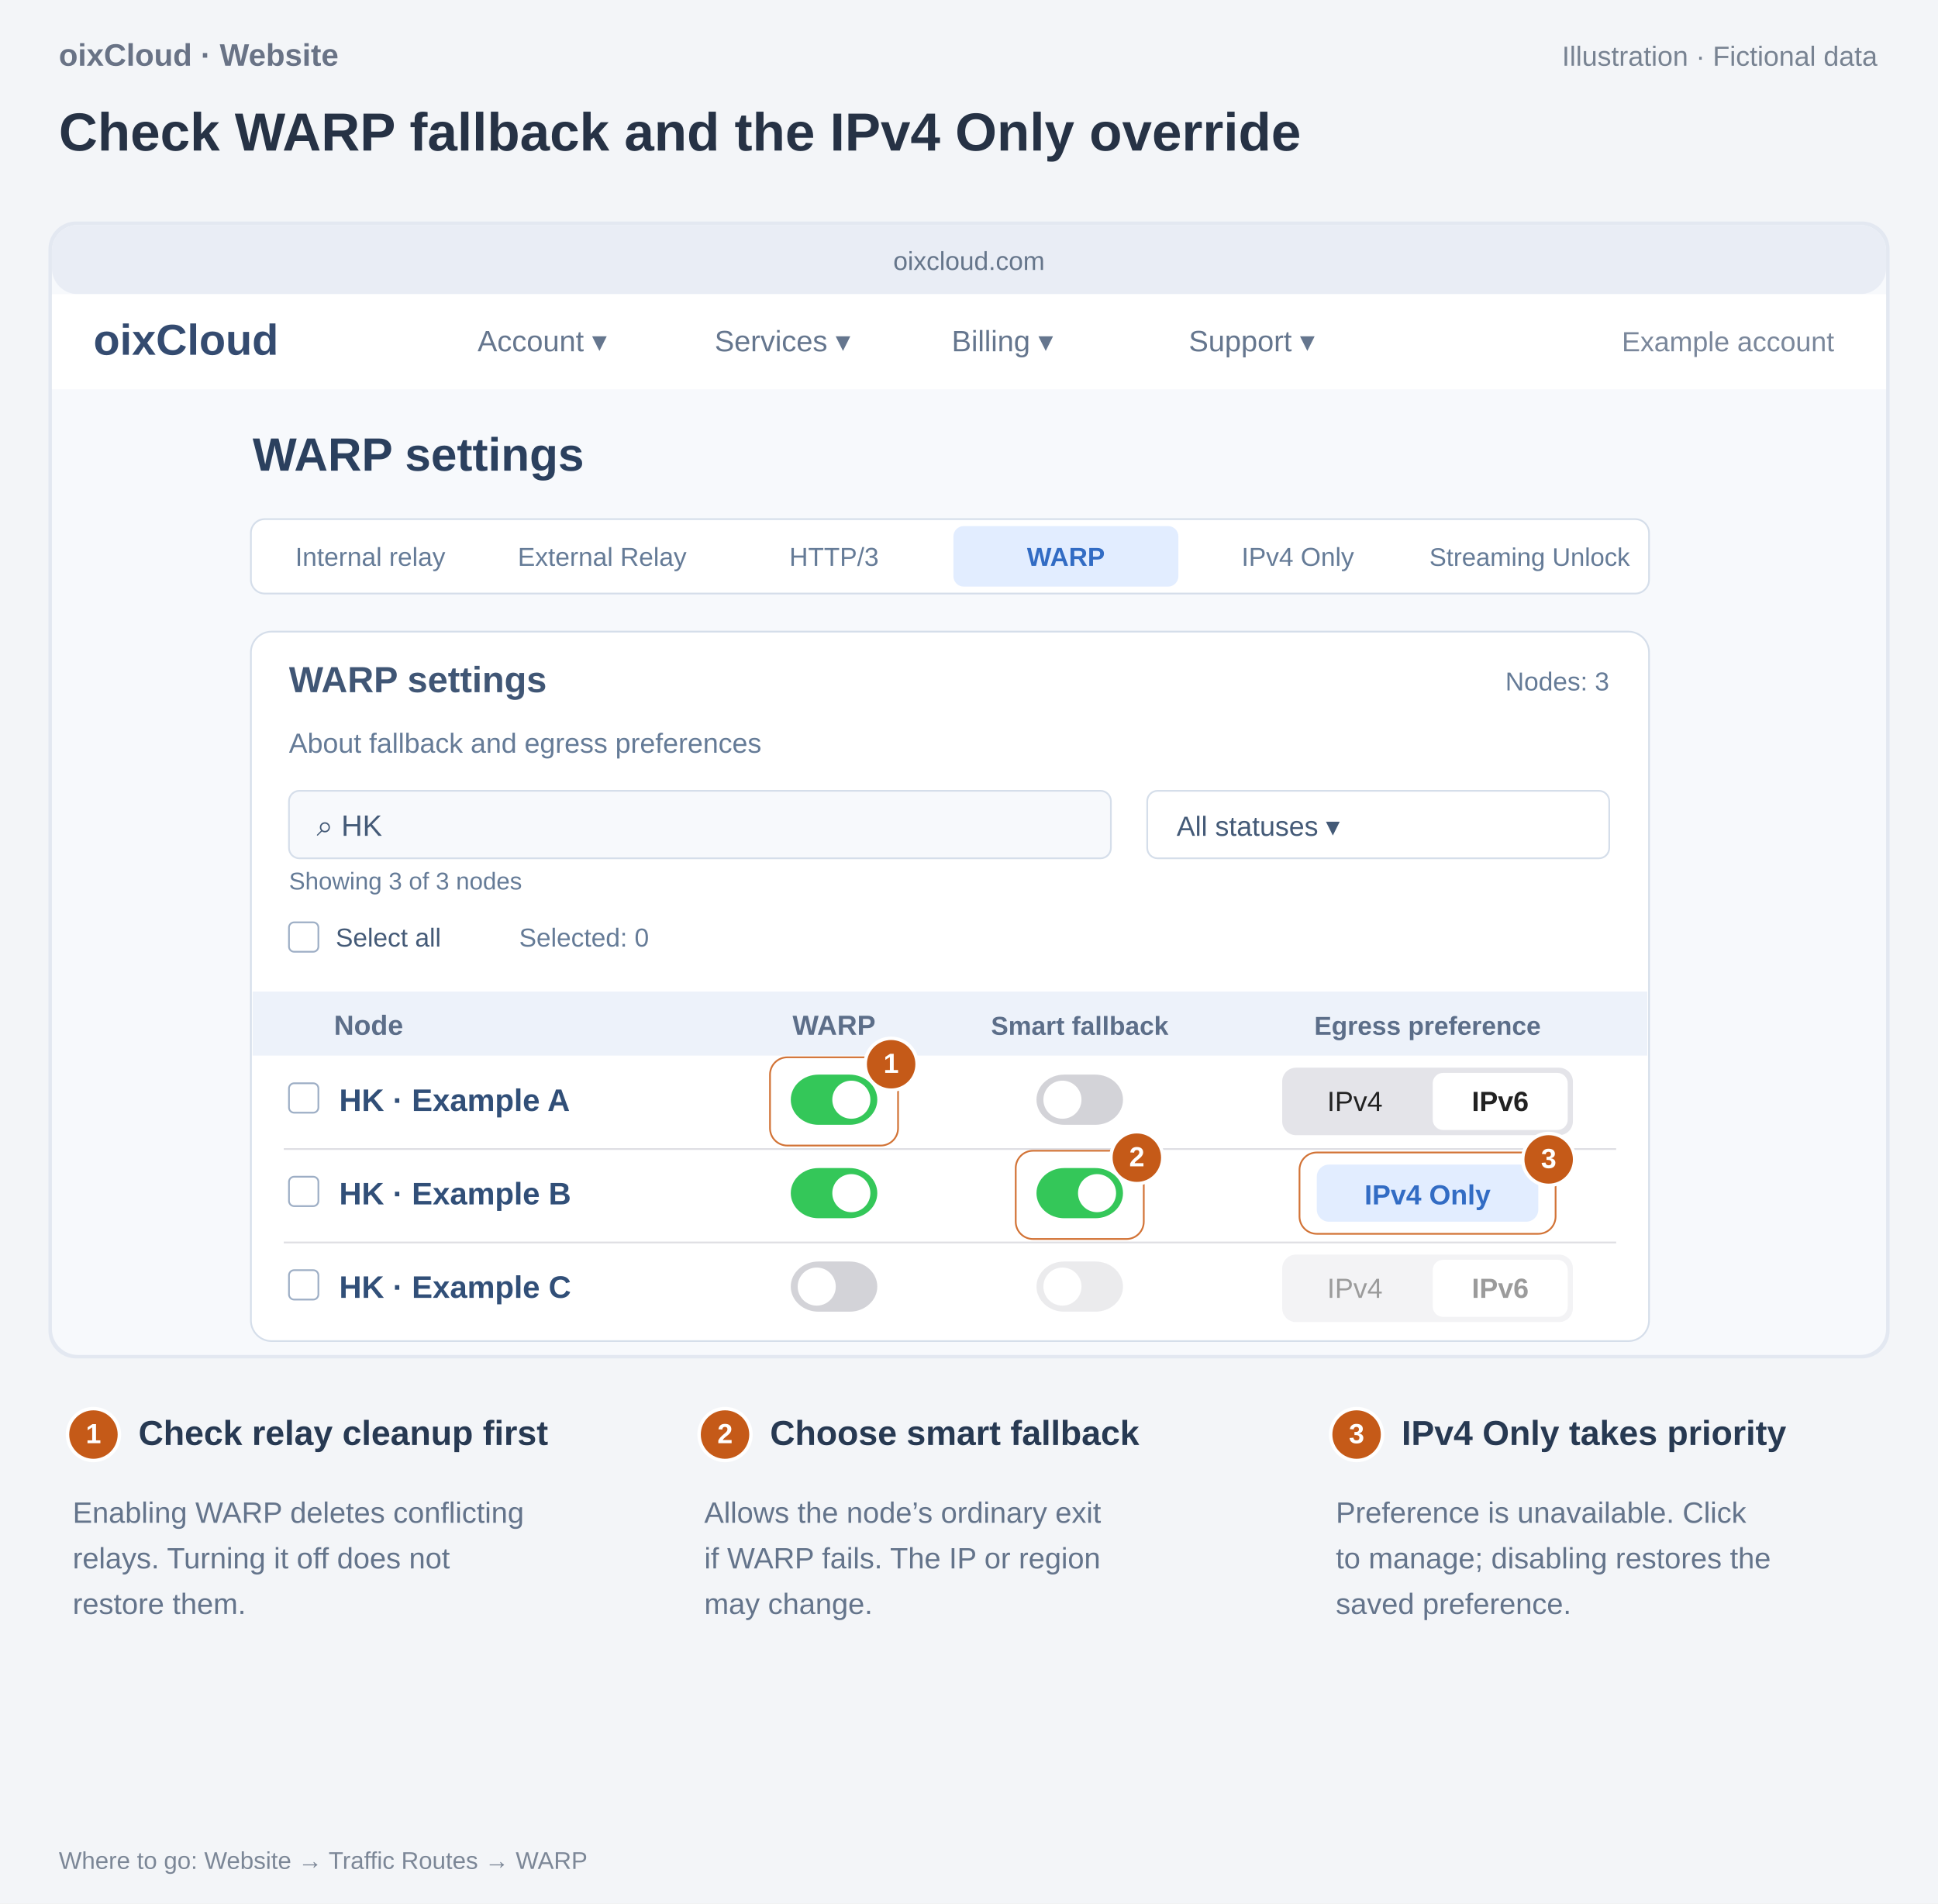
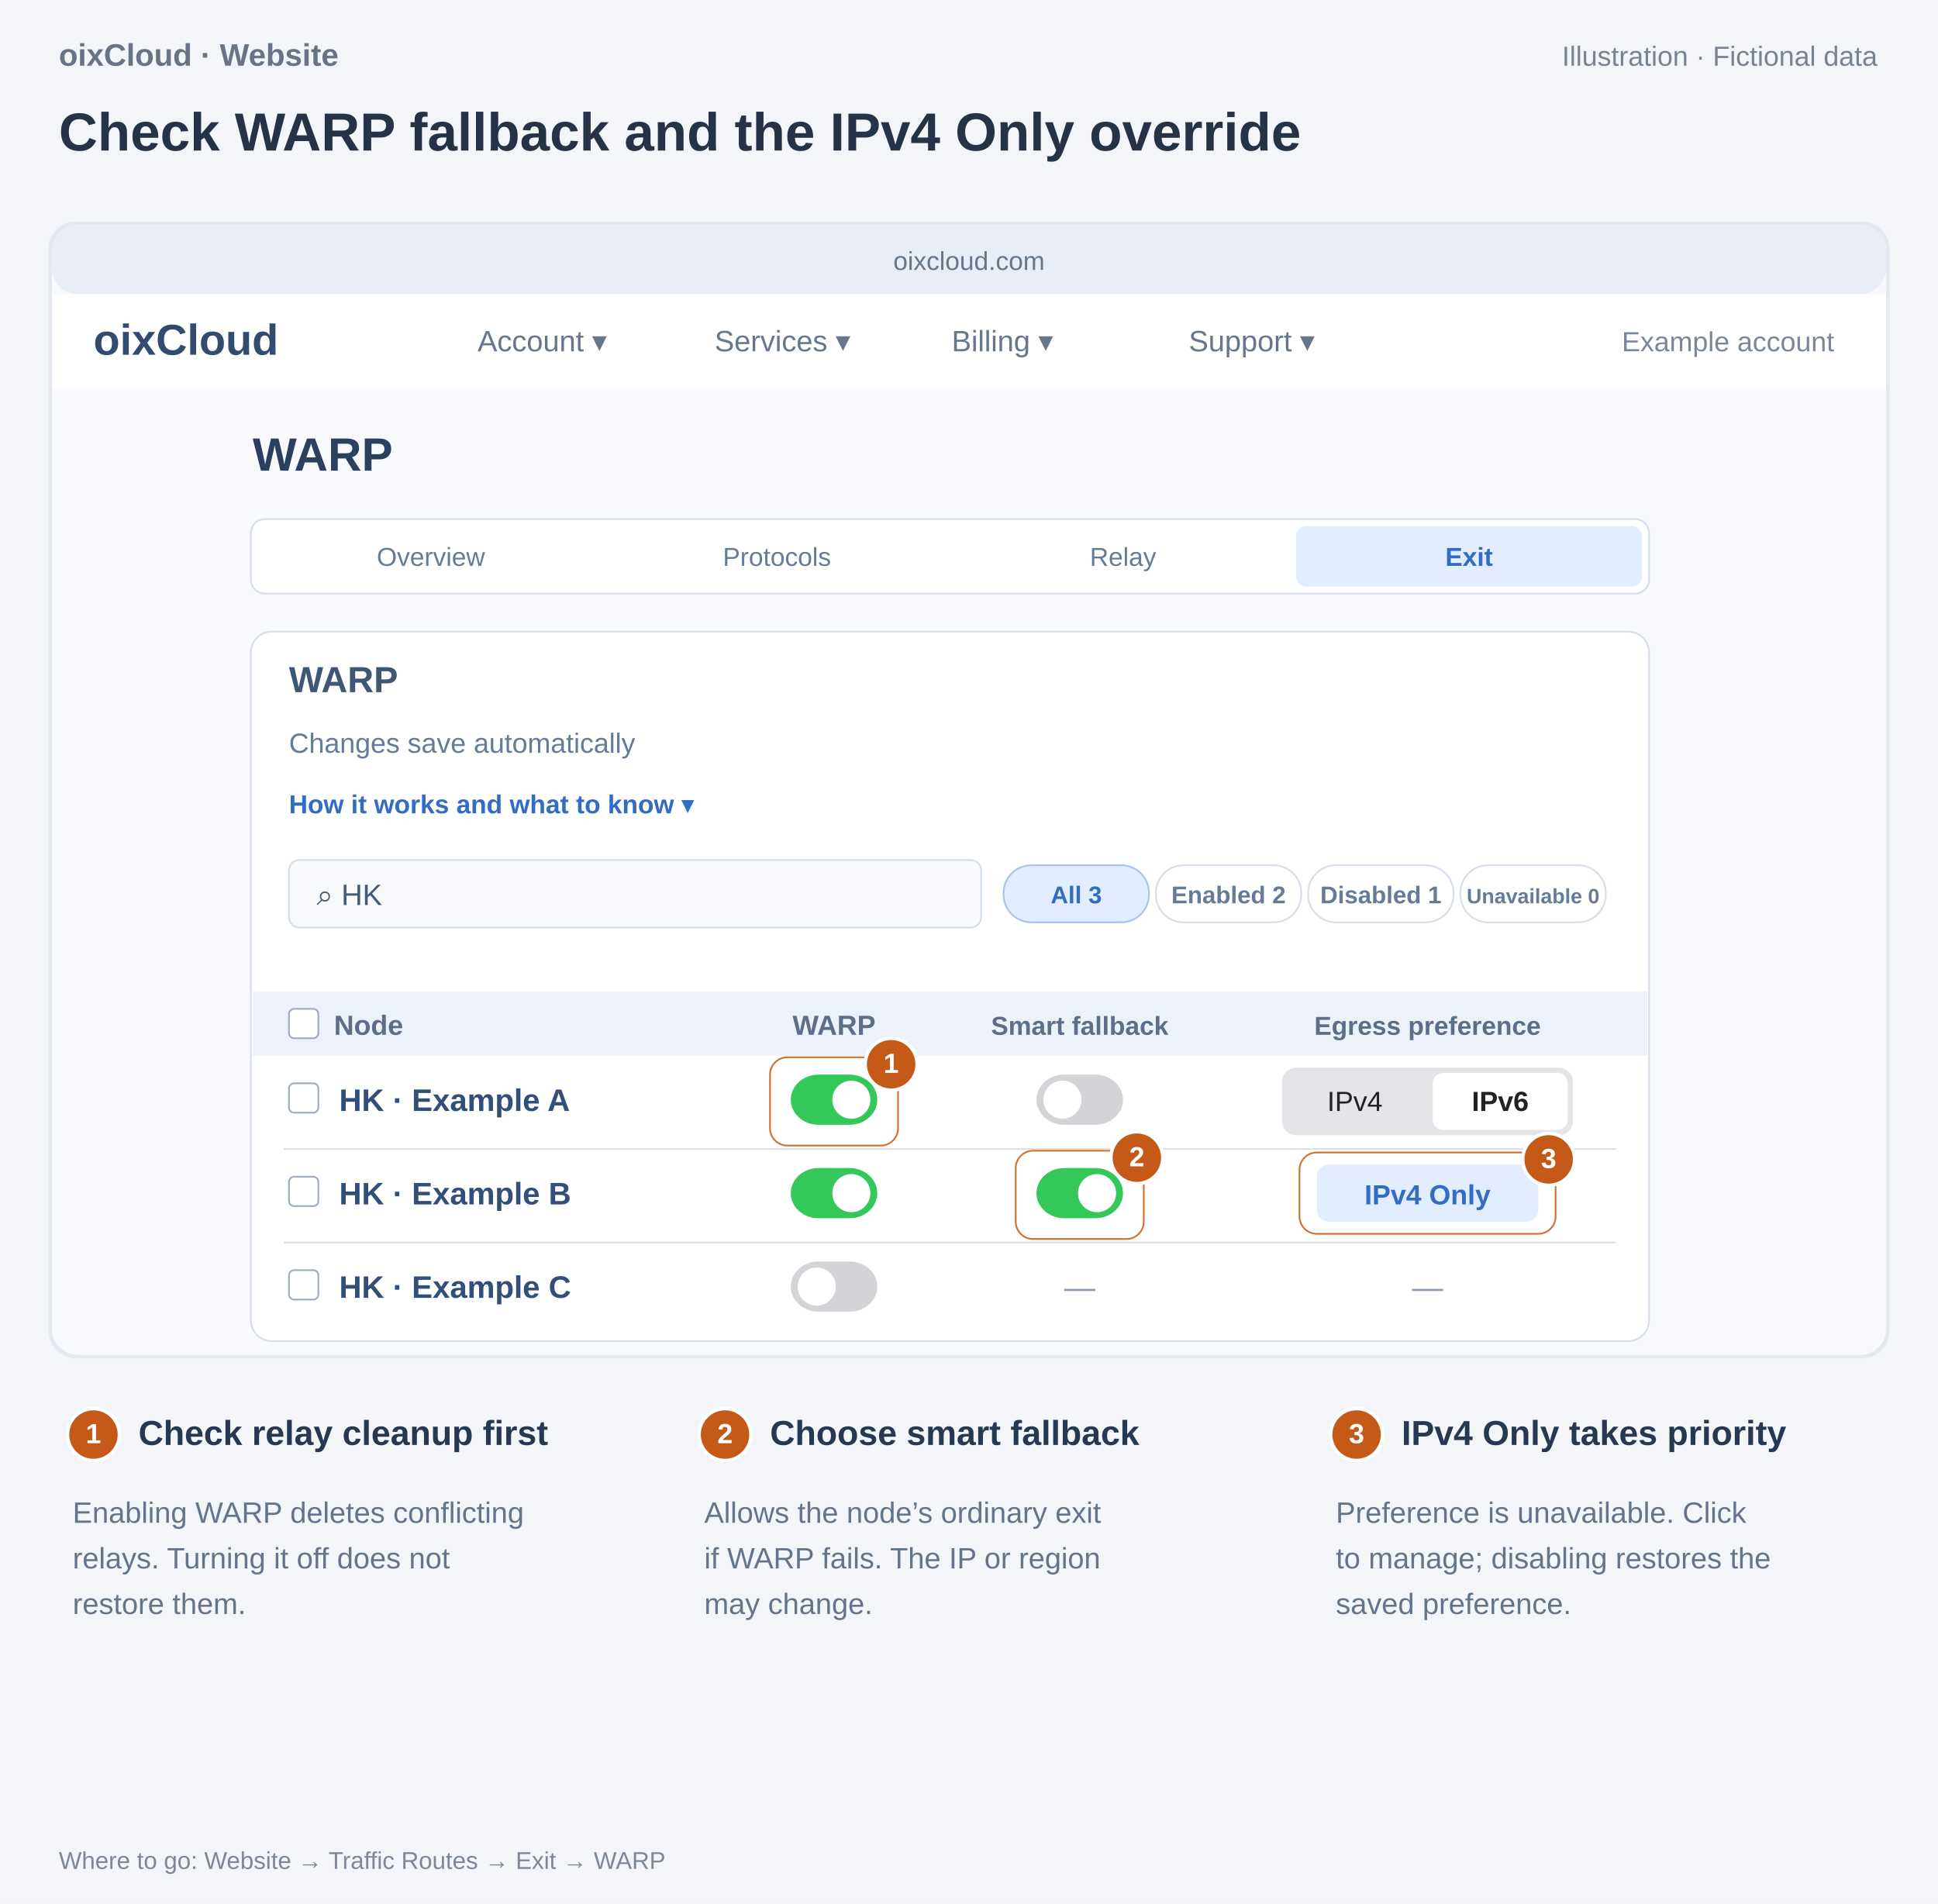
<svg xmlns="http://www.w3.org/2000/svg" width="1120" height="1100" viewBox="0 0 1120 1100" role="img" aria-labelledby="title desc">
  <g font-family="-apple-system,BlinkMacSystemFont,'PingFang SC','Segoe UI',Arial,sans-serif">
    <rect x="0" y="0" width="1120" height="1100" rx="0" fill="#f3f5f8" stroke="none" />
    <text x="34" y="38" font-size="18" fill="#697386" font-weight="600" text-anchor="start">oixCloud · Website</text>
    <text x="1085" y="38" font-size="16" fill="#788392" font-weight="500" text-anchor="end">Illustration · Fictional data</text>
    <text x="34" y="87" font-size="31" fill="#263245" font-weight="700" text-anchor="start">Check WARP fallback and the IPv4 Only override</text>
    <rect x="28" y="128" width="1064" height="657" rx="16" fill="#e3e8f1" stroke="none" />
    <rect x="30" y="130" width="1060" height="653" rx="15" fill="#f7f9fc" stroke="none" />
    <rect x="30" y="130" width="1060" height="40" rx="15" fill="#e9edf5" stroke="none" />
    <text x="560" y="156" font-size="15" fill="#66768b" font-weight="500" text-anchor="middle">oixcloud.com</text>
    <rect x="30" y="170" width="1060" height="55" rx="0" fill="#fff" stroke="none" />
    <text x="54" y="205" font-size="25" fill="#344b70" font-weight="700" text-anchor="start">oixCloud</text>
    <text x="276" y="203" font-size="17" fill="#65768e" font-weight="400" text-anchor="start">Account ▾</text>
    <text x="413" y="203" font-size="17" fill="#65768e" font-weight="400" text-anchor="start">Services ▾</text>
    <text x="550" y="203" font-size="17" fill="#65768e" font-weight="400" text-anchor="start">Billing ▾</text>
    <text x="687" y="203" font-size="17" fill="#65768e" font-weight="400" text-anchor="start">Support ▾</text>
    <text x="1060" y="203" font-size="16" fill="#7a879b" font-weight="500" text-anchor="end">Example account</text>
-     <text x="146" y="272" font-size="27" fill="#2b405e" font-weight="650" text-anchor="start">WARP settings</text>
+     <text x="146" y="272" font-size="27" fill="#2b405e" font-weight="650" text-anchor="start">WARP</text>
    <g transform="translate(-100 0)">
      <rect x="245" y="300" width="808" height="43" rx="8" fill="#fff" stroke="#d5deea" />
-       <text x="314" y="327" font-size="15" fill="#657b97" font-weight="400" text-anchor="middle">Internal relay</text>
-       <text x="448" y="327" font-size="15" fill="#657b97" font-weight="400" text-anchor="middle">External Relay</text>
-       <text x="582" y="327" font-size="15" fill="#657b97" font-weight="400" text-anchor="middle">HTTP/3</text>
-       <rect x="651" y="304" width="130" height="35" rx="6" fill="#e2edff" stroke="none" />
-       <text x="716" y="327" font-size="15" fill="#326cc4" font-weight="600" text-anchor="middle">WARP</text>
-       <text x="850" y="327" font-size="15" fill="#657b97" font-weight="400" text-anchor="middle">IPv4 Only</text>
-       <text x="984" y="327" font-size="14.681" fill="#657b97" font-weight="400" text-anchor="middle">Streaming Unlock</text>
+       <text x="349" y="327" font-size="15" fill="#657b97" font-weight="400" text-anchor="middle">Overview</text>
+       <text x="549" y="327" font-size="15" fill="#657b97" font-weight="400" text-anchor="middle">Protocols</text>
+       <text x="749" y="327" font-size="15" fill="#657b97" font-weight="400" text-anchor="middle">Relay</text>
+       <rect x="849" y="304" width="200" height="35" rx="6" fill="#e2edff" stroke="none" />
+       <text x="949" y="327" font-size="15" fill="#326cc4" font-weight="600" text-anchor="middle">Exit</text>
      <rect x="245" y="365" width="808" height="410" rx="12" fill="#fff" stroke="#d5deea" />
-       <text x="267" y="400" font-size="21" fill="#405675" font-weight="600" text-anchor="start">WARP settings</text>
-       <text x="1030" y="399" font-size="15" fill="#657b97" font-weight="400" text-anchor="end">Nodes: 3</text>
-       <text x="267" y="435" font-size="16" fill="#657b97" font-weight="400" text-anchor="start">About fallback and egress preferences</text>
-       <rect x="267" y="457" width="475" height="39" rx="6" fill="#f7f9fc" stroke="#d5deea" />
-       <text x="283" y="483" font-size="17" fill="#445a77" font-weight="400" text-anchor="start">⌕ HK</text>
-       <rect x="763" y="457" width="267" height="39" rx="6" fill="#fff" stroke="#d5deea" />
-       <text x="780" y="483" font-size="16" fill="#445a77" font-weight="400" text-anchor="start">All statuses ▾</text>
-       <text x="267" y="514" font-size="14" fill="#657b97" font-weight="400" text-anchor="start">Showing 3 of 3 nodes</text>
-       <rect x="267" y="533" width="17" height="17" rx="3" fill="#fff" stroke="#9daec5" />
-       <text x="294" y="547" font-size="15" fill="#445a77" font-weight="400" text-anchor="start">Select all</text>
-       <text x="400" y="547" font-size="15" fill="#657b97" font-weight="400" text-anchor="start">Selected: 0</text>
+       <text x="267" y="400" font-size="21" fill="#405675" font-weight="600" text-anchor="start">WARP</text>
+       <text x="267" y="435" font-size="16" fill="#657b97" font-weight="400" text-anchor="start">Changes save automatically</text>
+       <text x="267" y="470" font-size="15" fill="#326cc4" font-weight="600" text-anchor="start">How it works and what to know ▾</text>
+       <rect x="267" y="497" width="400" height="39" rx="6" fill="#f7f9fc" stroke="#d5deea" />
+       <text x="283" y="523" font-size="17" fill="#445a77" font-weight="400" text-anchor="start">⌕ HK</text>
+       <rect x="680" y="500" width="84" height="33" rx="16" fill="#e2edff" stroke="#a9c3ee" />
+       <text x="722" y="522" font-size="14" fill="#326cc4" font-weight="600" text-anchor="middle">All 3</text>
+       <rect x="768" y="500" width="84" height="33" rx="16" fill="#fff" stroke="#d5deea" />
+       <text x="810" y="522" font-size="14" fill="#657b97" font-weight="600" text-anchor="middle">Enabled 2</text>
+       <rect x="856" y="500" width="84" height="33" rx="16" fill="#fff" stroke="#d5deea" />
+       <text x="898" y="522" font-size="14" fill="#657b97" font-weight="600" text-anchor="middle">Disabled 1</text>
+       <rect x="944" y="500" width="84" height="33" rx="16" fill="#fff" stroke="#d5deea" />
+       <text x="986" y="522" font-size="12.006" fill="#657b97" font-weight="600" text-anchor="middle">Unavailable 0</text>
      <rect x="246" y="573" width="806" height="37" rx="0" fill="#edf2fa" stroke="none" />
+       <rect x="267" y="583" width="17" height="17" rx="3" fill="#fff" stroke="#9daec5" />
      <text x="293" y="598" font-size="16" fill="#5c6e89" font-weight="600" text-anchor="start">Node</text>
      <text x="582" y="598" font-size="16" fill="#5c6e89" font-weight="600" text-anchor="middle">WARP</text>
      <text x="724" y="598" font-size="15" fill="#5c6e89" font-weight="600" text-anchor="middle">Smart fallback</text>
      <text x="925" y="598" font-size="15" fill="#5c6e89" font-weight="600" text-anchor="middle">Egress preference</text>
      <rect x="267" y="626" width="17" height="17" rx="3" fill="#fff" stroke="#9daec5" />
      <text x="296" y="642" font-size="18" fill="#314f78" font-weight="600" text-anchor="start">HK · Example A</text>
      <rect x="557" y="621" width="50" height="29" rx="16" fill="#34c759" stroke="none" />
      <circle cx="592" cy="635.5" r="11" fill="#fff" stroke="none" stroke-width="1" />
      <rect x="699" y="621" width="50" height="29" rx="16" fill="#d3d3d8" stroke="none" />
      <circle cx="714" cy="635.5" r="11" fill="#fff" stroke="none" stroke-width="1" />
      <rect x="841" y="617" width="168" height="39" rx="8" fill="#e4e4e9" stroke="none" />
      <text x="883" y="642" font-size="16" fill="#222" font-weight="400" text-anchor="middle">IPv4</text>
      <rect x="928" y="620" width="78" height="33" rx="6" fill="#fff" stroke="none" />
      <text x="967" y="642" font-size="16" fill="#222" font-weight="600" text-anchor="middle">IPv6</text>
      <path d="M264 664H1034" stroke="#dedee3" stroke-width="1" />
      <rect x="267" y="680" width="17" height="17" rx="3" fill="#fff" stroke="#9daec5" />
      <text x="296" y="696" font-size="18" fill="#314f78" font-weight="600" text-anchor="start">HK · Example B</text>
      <rect x="557" y="675" width="50" height="29" rx="16" fill="#34c759" stroke="none" />
      <circle cx="592" cy="689.5" r="11" fill="#fff" stroke="none" stroke-width="1" />
      <rect x="699" y="675" width="50" height="29" rx="16" fill="#34c759" stroke="none" />
      <circle cx="734" cy="689.5" r="11" fill="#fff" stroke="none" stroke-width="1" />
      <rect x="861" y="673" width="128" height="33" rx="7" fill="#e2edff" stroke="none" />
      <text x="925" y="696" font-size="16" fill="#326cc4" font-weight="600" text-anchor="middle">IPv4 Only</text>
      <path d="M264 718H1034" stroke="#dedee3" stroke-width="1" />
      <rect x="267" y="734" width="17" height="17" rx="3" fill="#fff" stroke="#9daec5" />
      <text x="296" y="750" font-size="18" fill="#314f78" font-weight="600" text-anchor="start">HK · Example C</text>
      <rect x="557" y="729" width="50" height="29" rx="16" fill="#d3d3d8" stroke="none" />
      <circle cx="572" cy="743.5" r="11" fill="#fff" stroke="none" stroke-width="1" />
-       <g opacity="0.45">
-         <rect x="699" y="729" width="50" height="29" rx="16" fill="#d3d3d8" stroke="none" />
-         <circle cx="714" cy="743.5" r="11" fill="#fff" stroke="none" stroke-width="1" />
-       </g>
-       <g opacity="0.45">
-         <rect x="841" y="725" width="168" height="39" rx="8" fill="#e4e4e9" stroke="none" />
-         <text x="883" y="750" font-size="16" fill="#222" font-weight="400" text-anchor="middle">IPv4</text>
-         <rect x="928" y="728" width="78" height="33" rx="6" fill="#fff" stroke="none" />
-         <text x="967" y="750" font-size="16" fill="#222" font-weight="600" text-anchor="middle">IPv6</text>
-       </g>
+       <text x="724" y="750" font-size="18" fill="#8b9ab0" font-weight="400" text-anchor="middle">—</text>
+       <text x="925" y="750" font-size="18" fill="#8b9ab0" font-weight="400" text-anchor="middle">—</text>
      <rect x="545" y="611" width="74" height="51" rx="10" fill="none" stroke="#d27336" />
      <circle cx="615" cy="615" r="15" fill="#c55a18" stroke="#fff" stroke-width="2" />
      <text x="615" y="620" font-size="16" fill="#fff" font-weight="700" text-anchor="middle">1</text>
      <rect x="687" y="665" width="74" height="51" rx="10" fill="none" stroke="#d27336" />
      <circle cx="757" cy="669" r="15" fill="#c55a18" stroke="#fff" stroke-width="2" />
      <text x="757" y="674" font-size="16" fill="#fff" font-weight="700" text-anchor="middle">2</text>
      <rect x="851" y="666" width="148" height="47" rx="10" fill="none" stroke="#d27336" />
      <circle cx="995" cy="670" r="15" fill="#c55a18" stroke="#fff" stroke-width="2" />
      <text x="995" y="675" font-size="16" fill="#fff" font-weight="700" text-anchor="middle">3</text>
    </g>
    <circle cx="54" cy="829" r="15" fill="#c55a18" stroke="#fff" stroke-width="2" />
    <text x="54" y="834" font-size="16" fill="#fff" font-weight="700" text-anchor="middle">1</text>
    <text x="80" y="835" font-size="20" fill="#273952" font-weight="600" text-anchor="start">Check relay cleanup first</text>
    <text x="42" y="880" font-size="17" fill="#64748b" font-weight="400" text-anchor="start">Enabling WARP deletes conflicting</text>
    <text x="42" y="906.35" font-size="17" fill="#64748b" font-weight="400" text-anchor="start"> relays. Turning it off does not</text>
    <text x="42" y="932.7" font-size="17" fill="#64748b" font-weight="400" text-anchor="start">restore them.</text>
    <circle cx="419" cy="829" r="15" fill="#c55a18" stroke="#fff" stroke-width="2" />
    <text x="419" y="834" font-size="16" fill="#fff" font-weight="700" text-anchor="middle">2</text>
    <text x="445" y="835" font-size="20" fill="#273952" font-weight="600" text-anchor="start">Choose smart fallback</text>
    <text x="407" y="880" font-size="17" fill="#64748b" font-weight="400" text-anchor="start">Allows the node’s ordinary exit</text>
    <text x="407" y="906.35" font-size="17" fill="#64748b" font-weight="400" text-anchor="start">if WARP fails. The IP or region</text>
    <text x="407" y="932.7" font-size="17" fill="#64748b" font-weight="400" text-anchor="start">may change.</text>
    <circle cx="784" cy="829" r="15" fill="#c55a18" stroke="#fff" stroke-width="2" />
    <text x="784" y="834" font-size="16" fill="#fff" font-weight="700" text-anchor="middle">3</text>
    <text x="810" y="835" font-size="20" fill="#273952" font-weight="600" text-anchor="start">IPv4 Only takes priority</text>
    <text x="772" y="880" font-size="17" fill="#64748b" font-weight="400" text-anchor="start">Preference is unavailable. Click</text>
    <text x="772" y="906.35" font-size="17" fill="#64748b" font-weight="400" text-anchor="start">to manage; disabling restores the</text>
    <text x="772" y="932.7" font-size="17" fill="#64748b" font-weight="400" text-anchor="start"> saved preference.</text>
-     <text x="34" y="1080" font-size="14" fill="#7c8797" font-weight="400" text-anchor="start">Where to go: Website → Traffic Routes → WARP</text>
+     <text x="34" y="1080" font-size="14" fill="#7c8797" font-weight="400" text-anchor="start">Where to go: Website → Traffic Routes → Exit → WARP</text>
  </g>
</svg>
